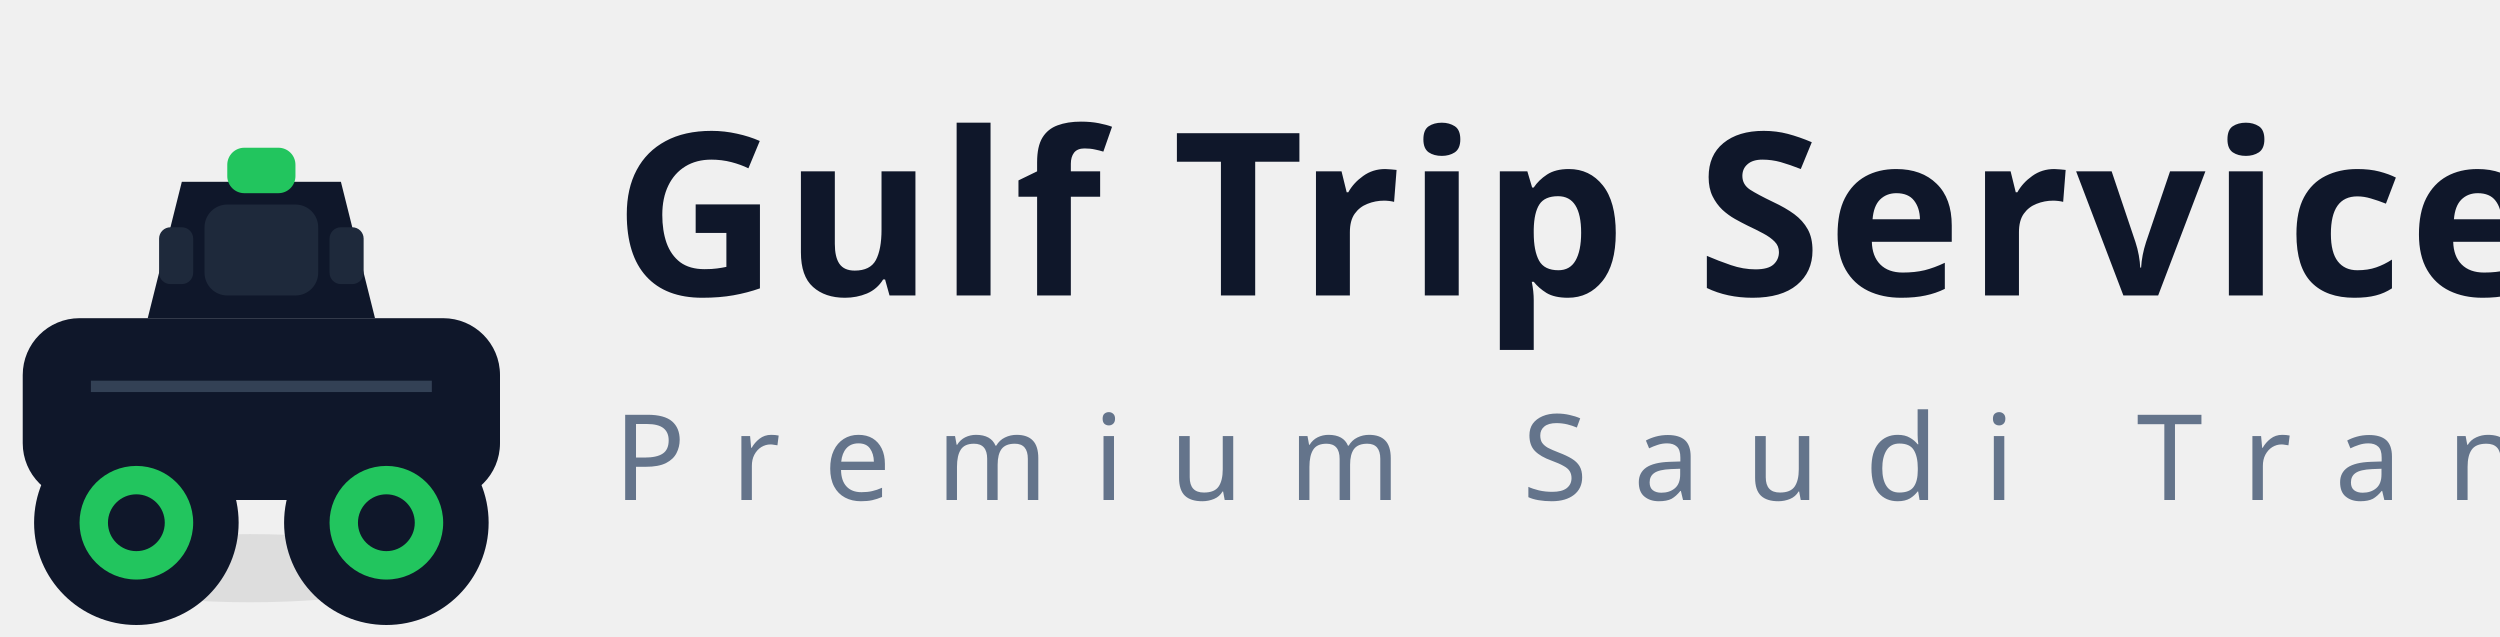
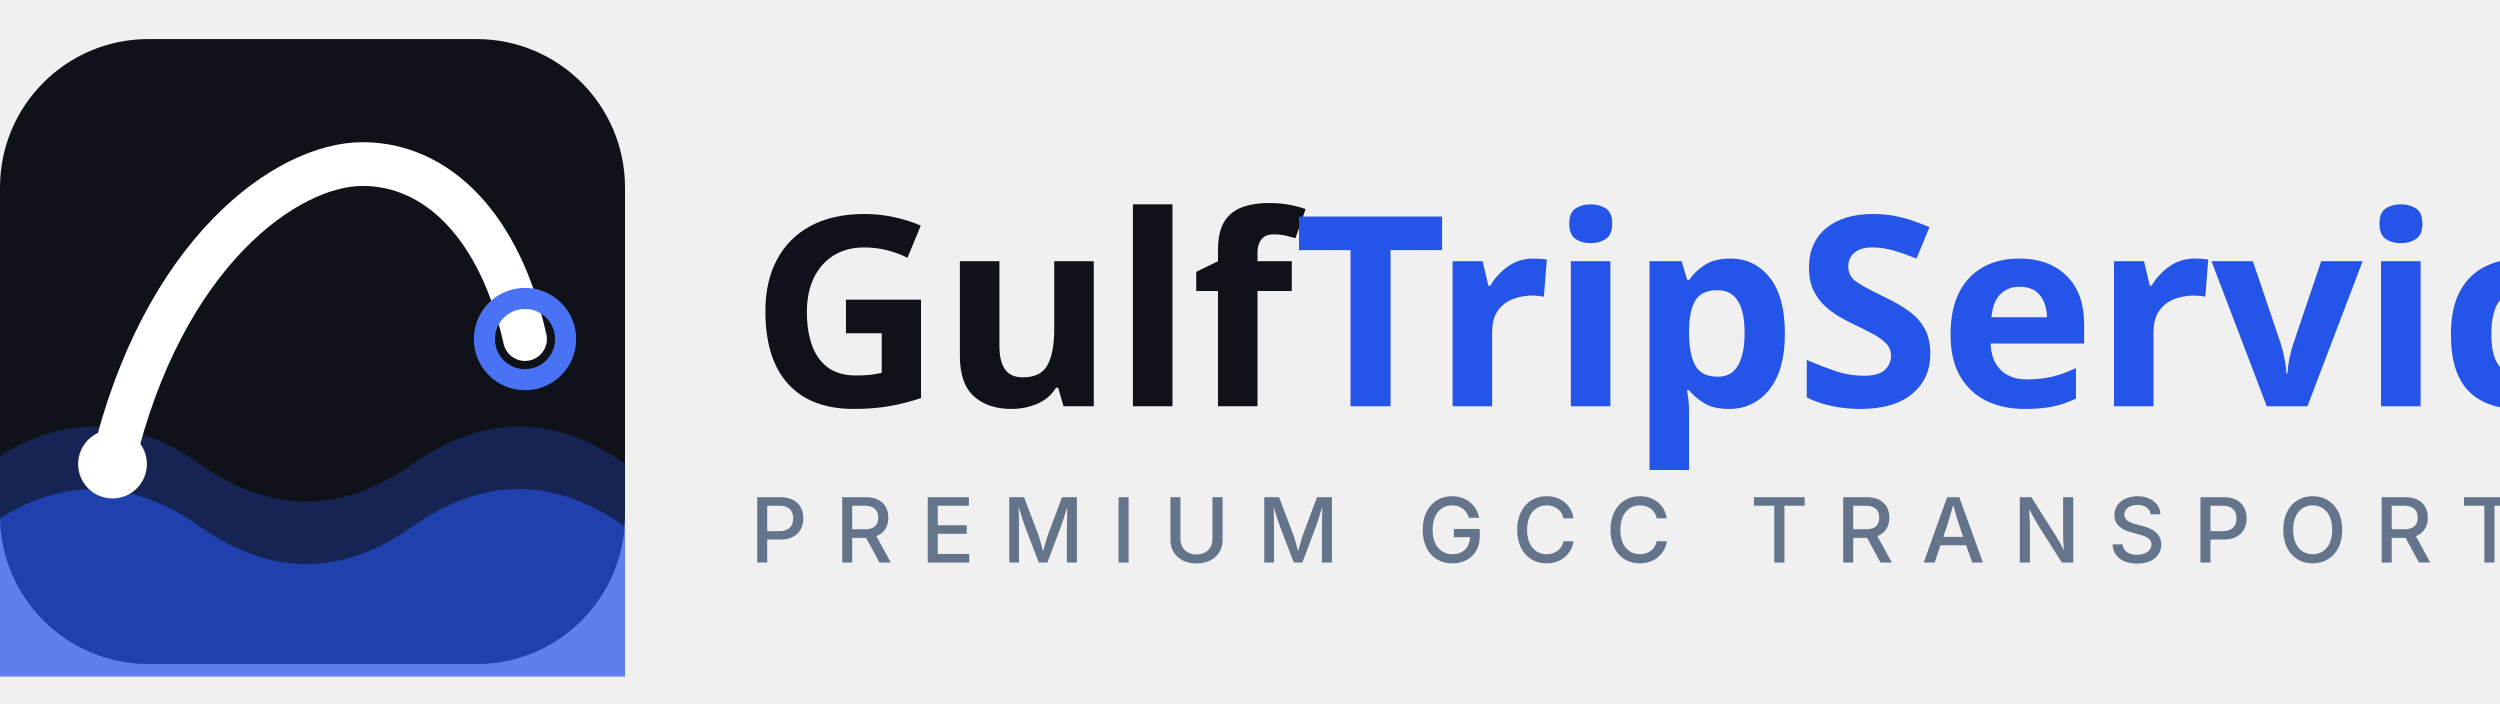
- <svg xmlns="http://www.w3.org/2000/svg" viewBox="0 0 220 56">
-   <defs>
-     <linearGradient id="g1" x1="0" y1="0" x2="1" y2="0">
-       <stop offset="0%" stop-color="#16a34a" />
-       <stop offset="100%" stop-color="#22c55e" />
-     </linearGradient>
-   </defs>
-   <g transform="translate(2, 8)">
-     <ellipse cx="20" cy="42" rx="16" ry="3" fill="#000" opacity="0.08" />
-     <rect x="0" y="20" width="42" height="16" rx="5" fill="#0f172a" />
-     <path d="M11 20 L14 8 L28 8 L31 20Z" fill="#0f172a" />
-     <rect x="16" y="10" width="10" height="8" rx="2" fill="#1e293b" />
-     <rect x="12" y="12" width="3" height="5" rx="1" fill="#1e293b" />
-     <rect x="27" y="12" width="3" height="5" rx="1" fill="#1e293b" />
-     <rect x="18" y="5" width="6" height="4" rx="1.5" fill="#22c55e" />
-     <circle cx="10" cy="38" r="9" fill="#0f172a" />
-     <circle cx="10" cy="38" r="5" fill="#22c55e" />
-     <circle cx="10" cy="38" r="2.5" fill="#0f172a" />
-     <circle cx="32" cy="38" r="9" fill="#0f172a" />
-     <circle cx="32" cy="38" r="5" fill="#22c55e" />
-     <circle cx="32" cy="38" r="2.5" fill="#0f172a" />
-     <line x1="6" y1="26" x2="36" y2="26" stroke="#334155" stroke-width="1" />
+ <svg xmlns="http://www.w3.org/2000/svg" viewBox="0 0 320 90">
+   <g transform="translate(0, 5)">
+     <rect width="80" height="80" rx="19" fill="#10121A" />
+     <path d="M-1.6 54.4 Q 12 44.8 25.6 54.4 T 52.8 54.4 T 80 54.4 V 81.6 H -1.6 Z" fill="#2454E8" opacity="0.28" />
+     <path d="M-1.6 62.4 Q 12 52.8 25.6 62.4 T 52.8 62.4 T 80 62.4 V 81.6 H -1.6 Z" fill="#2454E8" opacity="0.6" />
+     <path d="M14.4 54.4 C 20.8 27.2, 36.8 16, 46.4 16 C 56 16, 64 24, 67.2 38.4" fill="none" stroke="#FFFFFF" stroke-width="5.6" stroke-linecap="round" />
+     <circle cx="14.4" cy="54.4" r="4.4" fill="#FFFFFF" />
+     <circle cx="67.2" cy="38.4" r="5.2" fill="none" stroke="#4A72F5" stroke-width="2.7" />
  </g>
-   <text x="54" y="26" font-family="'Segoe UI', system-ui, sans-serif" font-size="20" font-weight="700" fill="#0f172a" letter-spacing="0.5">Gulf Trip Service</text>
-   <text x="54" y="44" font-family="'Segoe UI', system-ui, sans-serif" font-size="10.5" font-weight="500" fill="#64748b" letter-spacing="4" text-transform="uppercase">Premium Saudi Transport</text>
+   <text x="96" y="52" font-family="'Plus Jakarta Sans', 'Segoe UI', system-ui, sans-serif" font-size="34" font-weight="800" letter-spacing="-0.3" fill="#10121A">Gulf<tspan fill="#2454E8" font-weight="700">TripService</tspan>
+   </text>
+   <text x="96" y="72" font-family="'Inter', 'Segoe UI', system-ui, sans-serif" font-size="11.5" font-weight="500" fill="#64748B" letter-spacing="3.5">PREMIUM GCC TRANSPORT</text>
</svg>
